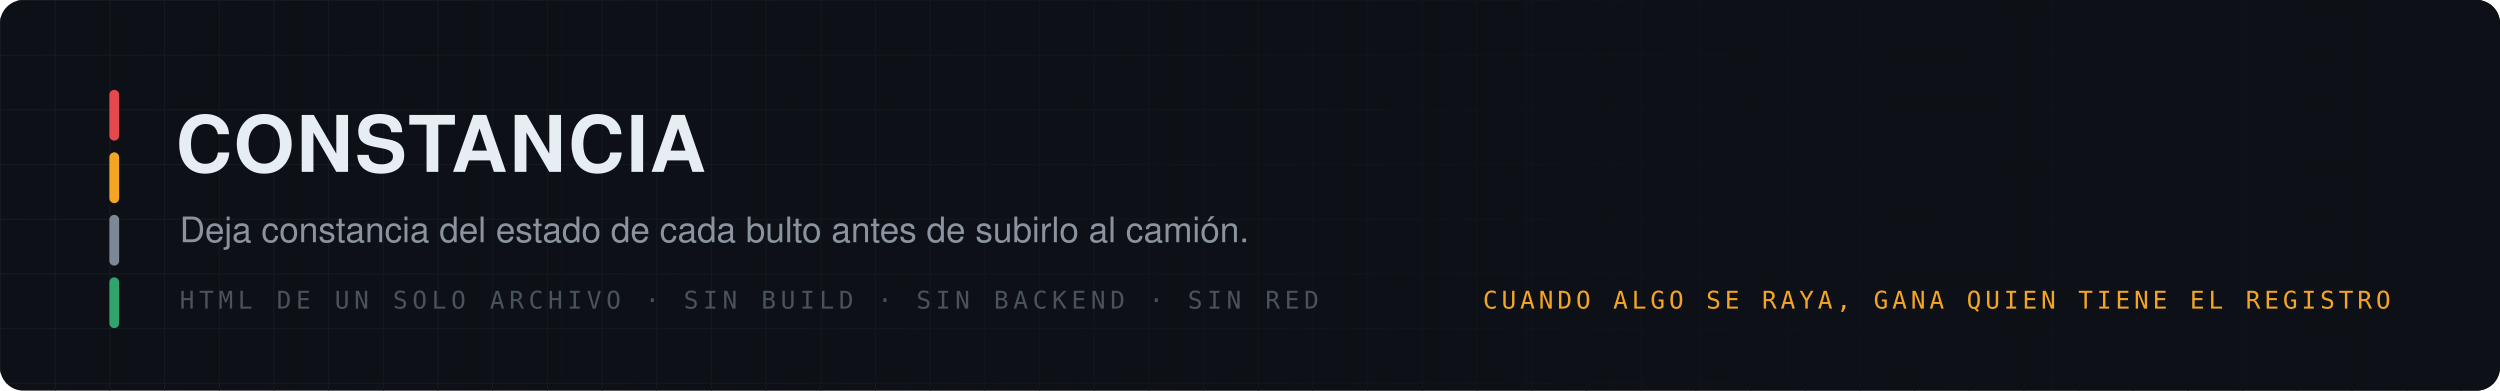
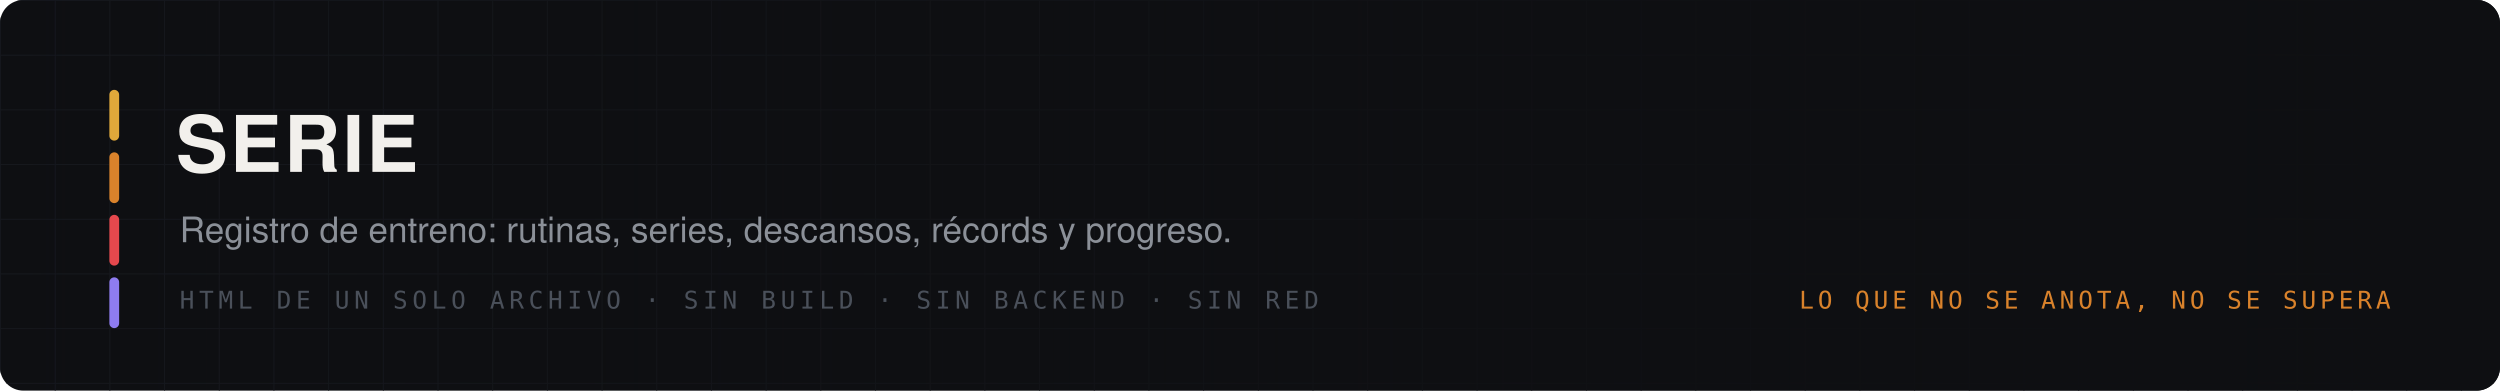
- <svg xmlns="http://www.w3.org/2000/svg" width="1280" height="200" viewBox="0 0 1280 200" role="img" aria-label="CONSTANCIA — Deja constancia del estado de cada bulto antes de subirlo al camión.">
+ <svg xmlns="http://www.w3.org/2000/svg" width="1280" height="200" viewBox="0 0 1280 200" role="img" aria-label="SERIE — Registra cada serie, ve cómo subes.">
  <defs>
    <pattern id="gm" width="28" height="28" patternUnits="userSpaceOnUse">
-       <path d="M28 0H0v28" fill="none" stroke="#161B22" stroke-width="1" />
+       <path d="M28 0H0v28" fill="none" stroke="#16181D" stroke-width="1" />
    </pattern>
    <linearGradient id="fm" x1="0" y1="0" x2="1" y2="0">
-       <stop offset="0%" stop-color="#0D1117" stop-opacity="0" />
-       <stop offset="72%" stop-color="#0D1117" stop-opacity="0.9" />
-       <stop offset="100%" stop-color="#0D1117" stop-opacity="1" />
+       <stop offset="0%" stop-color="#0E0F12" stop-opacity="0" />
+       <stop offset="72%" stop-color="#0E0F12" stop-opacity="0.9" />
+       <stop offset="100%" stop-color="#0E0F12" stop-opacity="1" />
    </linearGradient>
  </defs>
-   <rect width="1280" height="200" rx="12" fill="#0D1117" />
+   <rect width="1280" height="200" rx="12" fill="#0E0F12" />
  <rect width="1280" height="200" rx="12" fill="url(#gm)" />
  <rect width="1280" height="200" rx="12" fill="url(#fm)" />
-   <rect x="56" y="46" width="5" height="26" rx="2.5" fill="#E5484D" />
-   <rect x="56" y="78" width="5" height="26" rx="2.5" fill="#F5A524" />
-   <rect x="56" y="110" width="5" height="26" rx="2.5" fill="#7C8896" />
-   <rect x="56" y="142" width="5" height="26" rx="2.5" fill="#30A46C" />
-   <text x="90" y="88" font-family="'Segoe UI',Helvetica,Arial,sans-serif" font-size="40" font-weight="700" fill="#E6EDF3" letter-spacing="1">CONSTANCIA</text>
-   <text x="92" y="124" font-family="'Segoe UI',Helvetica,Arial,sans-serif" font-size="18" fill="#8B949E">Deja constancia del estado de cada bulto antes de subirlo al camión.</text>
-   <text x="92" y="158" font-family="Consolas,'SF Mono',Menlo,monospace" font-size="12.5" fill="#4A525C" letter-spacing="2.4">HTML DE UN SOLO ARCHIVO · SIN BUILD · SIN BACKEND · SIN RED</text>
-   <text x="1224" y="158" text-anchor="end" font-family="Consolas,'SF Mono',Menlo,monospace" font-size="12.5" fill="#F5A524" letter-spacing="2">CUANDO ALGO SE RAYA, GANA QUIEN TIENE EL REGISTRO</text>
+   <rect x="56" y="46" width="5" height="26" rx="2.5" fill="#E0A83A" />
+   <rect x="56" y="78" width="5" height="26" rx="2.5" fill="#D9822B" />
+   <rect x="56" y="110" width="5" height="26" rx="2.5" fill="#E5484D" />
+   <rect x="56" y="142" width="5" height="26" rx="2.5" fill="#8E7CF0" />
+   <text x="90" y="88" font-family="'Segoe UI',Helvetica,Arial,sans-serif" font-size="40" font-weight="700" fill="#F2F0EC" letter-spacing="1">SERIE</text>
+   <text x="92" y="124" font-family="'Segoe UI',Helvetica,Arial,sans-serif" font-size="18" fill="#8B9098">Registro de entreno: rutinas, series, descansos, récords y progreso.</text>
+   <text x="92" y="158" font-family="Consolas,'SF Mono',Menlo,monospace" font-size="12.5" fill="#4A505A" letter-spacing="2.4">HTML DE UN SOLO ARCHIVO · SIN BUILD · SIN BACKEND · SIN RED</text>
+   <text x="1224" y="158" text-anchor="end" font-family="Consolas,'SF Mono',Menlo,monospace" font-size="12.5" fill="#D9822B" letter-spacing="2">LO QUE NO SE ANOTA, NO SE SUPERA</text>
</svg>
